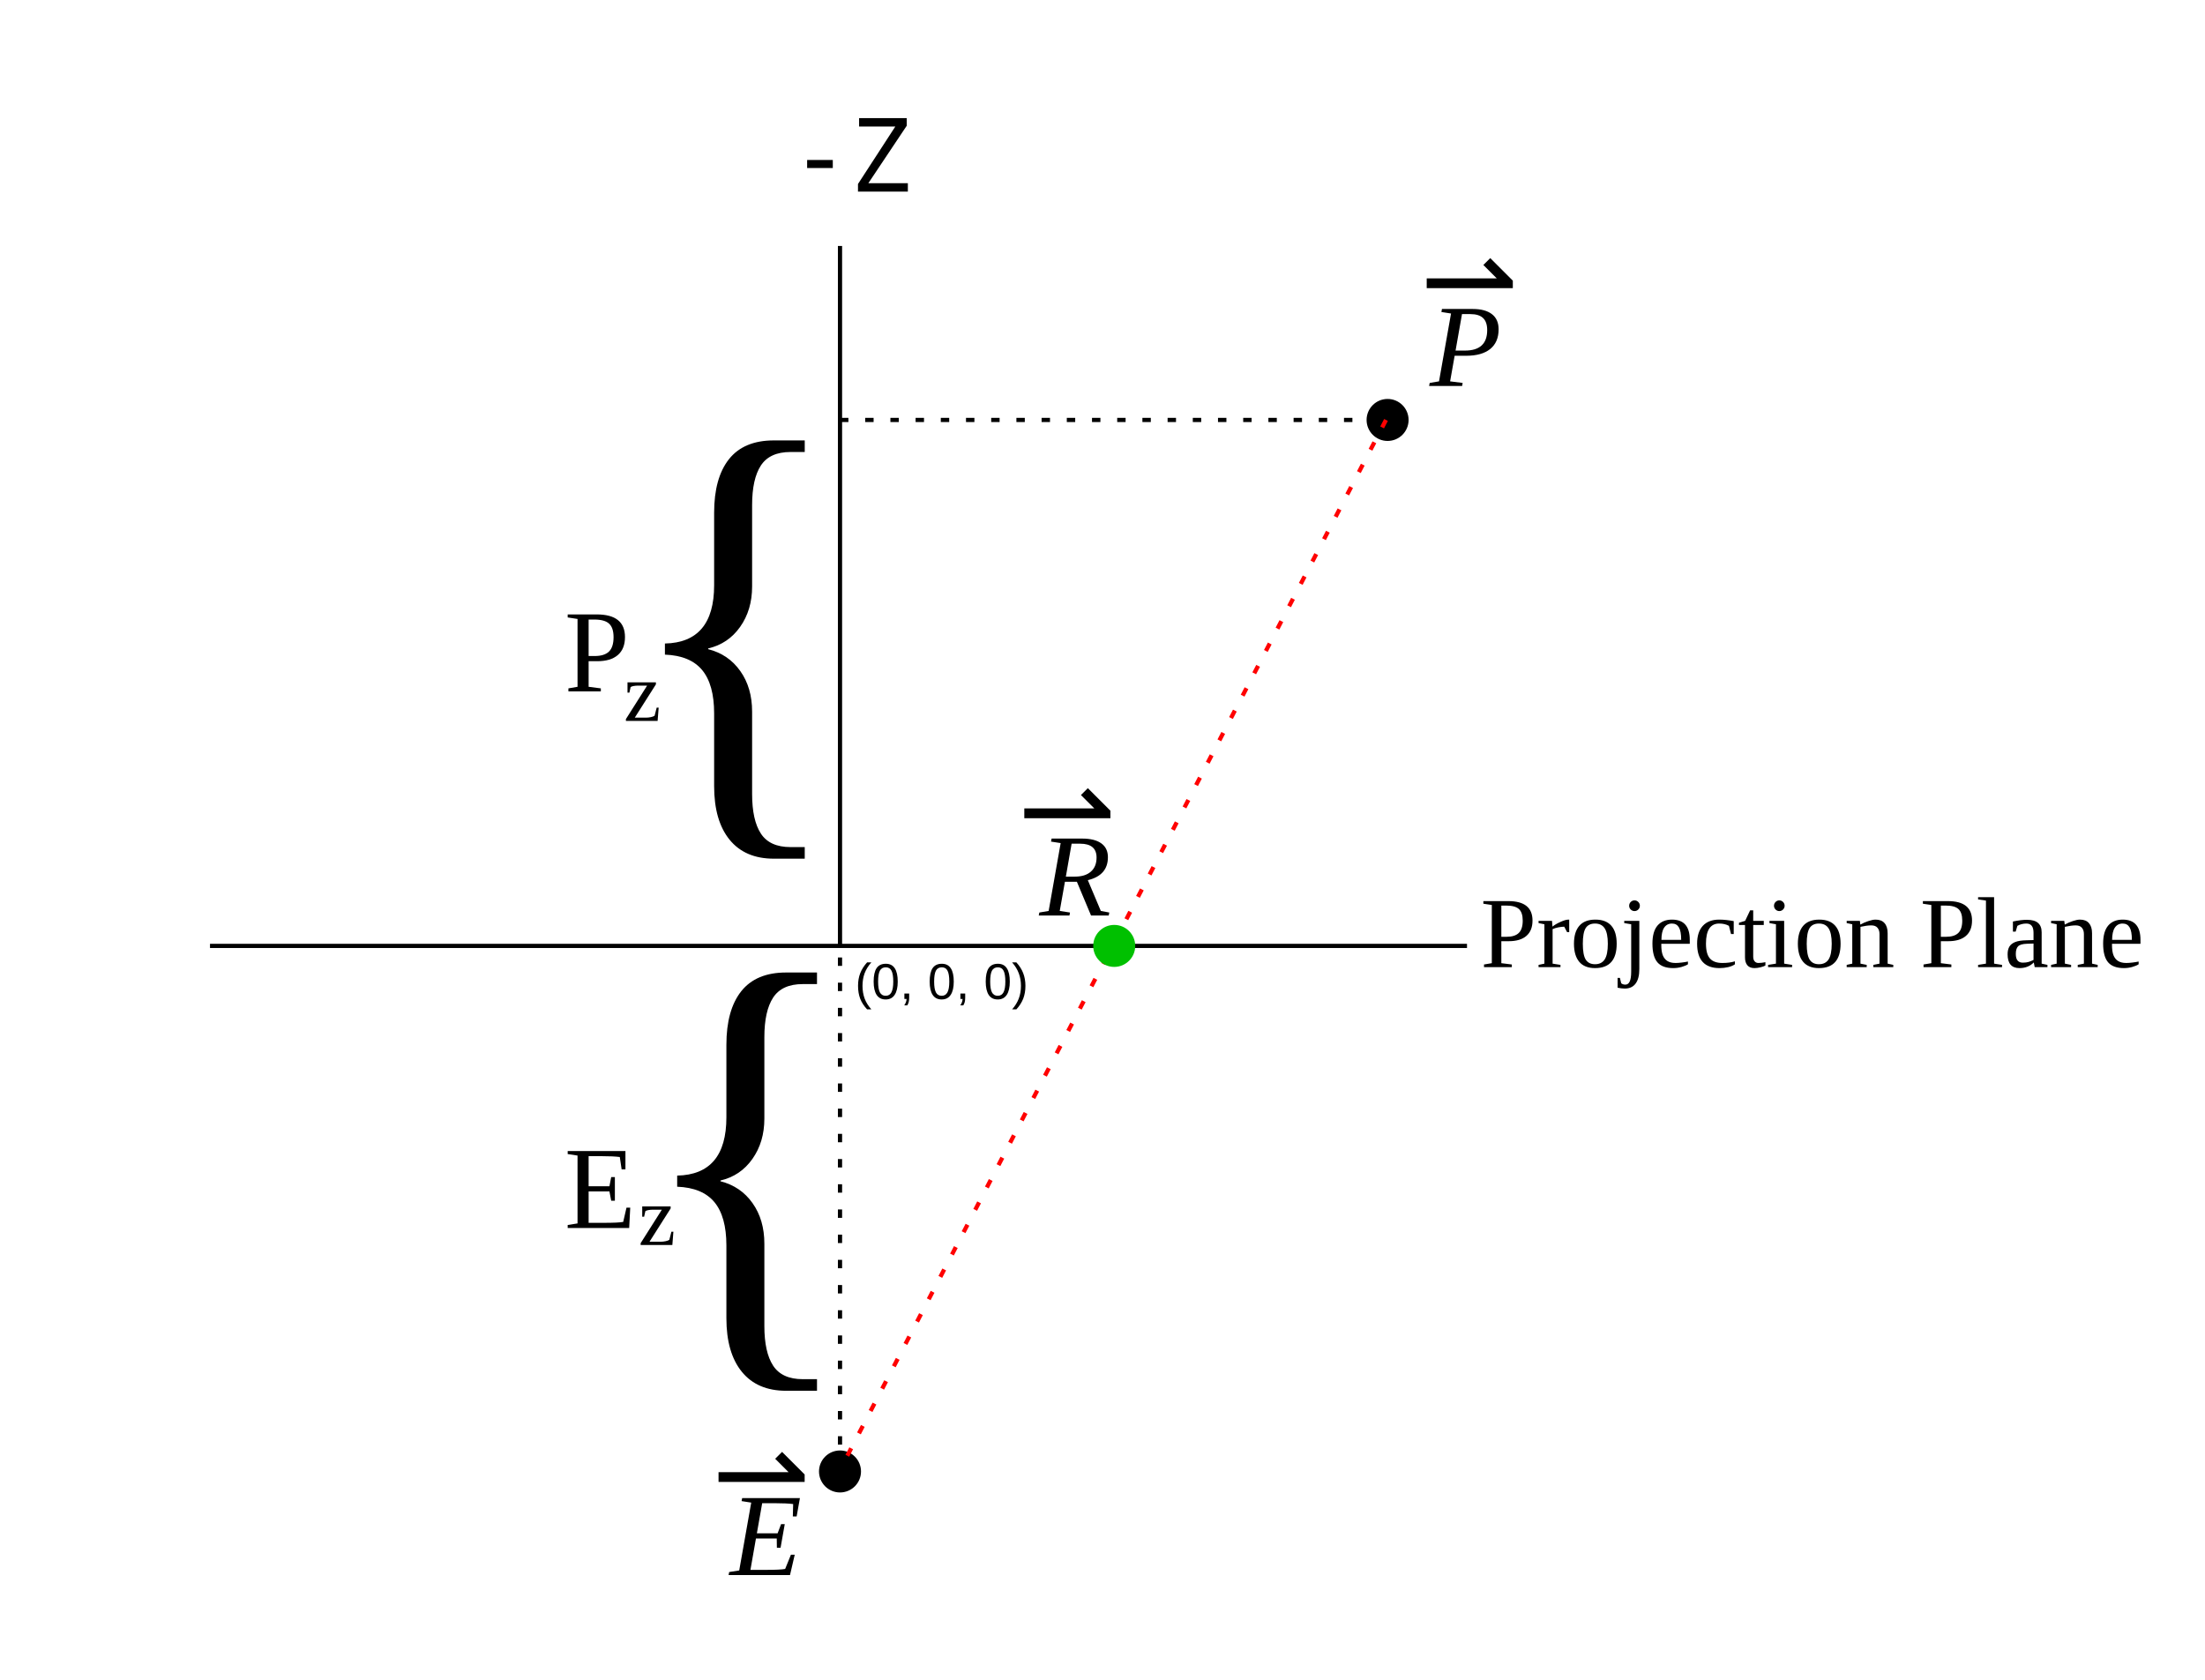
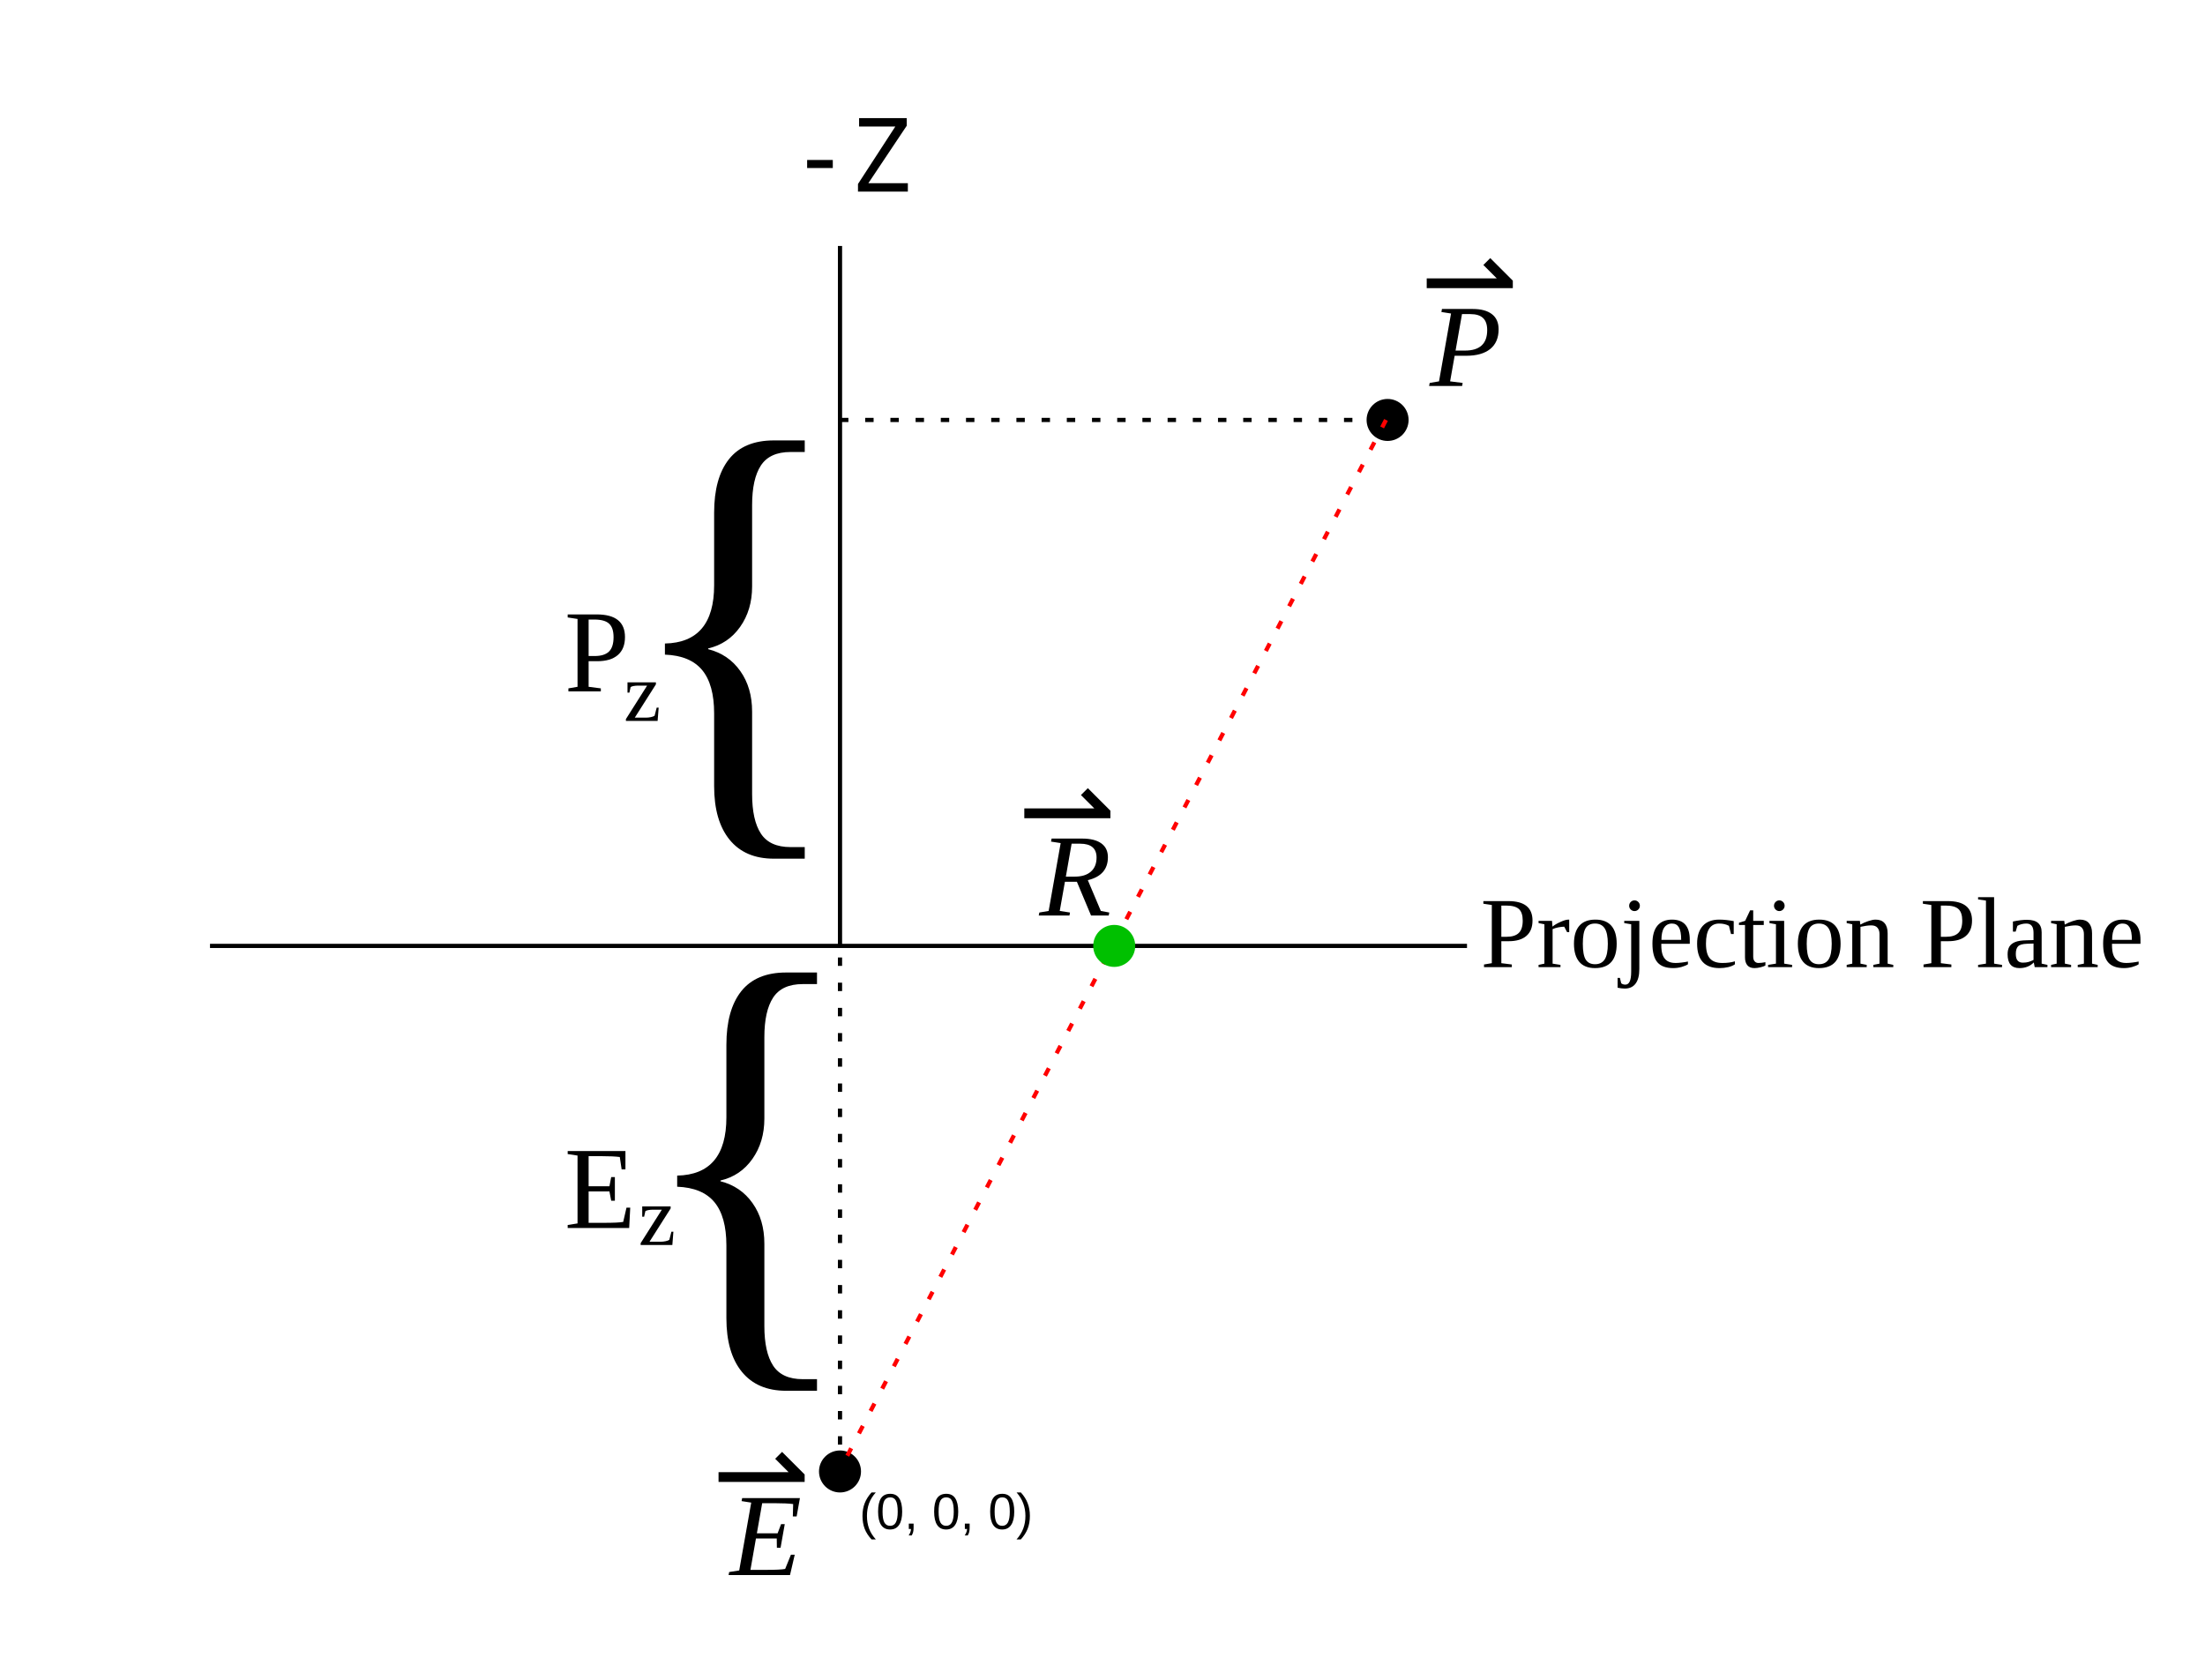
<svg xmlns="http://www.w3.org/2000/svg" width="525" height="400" id="svg2" version="1.1">
  <defs id="defs4">
    </defs>
  <g id="layer1" transform="translate(0,-652.3622)">
    <path style="fill:none;stroke:#000000;stroke-width:1px;stroke-linecap:butt;stroke-linejoin:miter;stroke-opacity:1" d="M 200,225.244 200,58.571" id="path2820" transform="translate(0,652.3622)" />
    <path style="fill:none;stroke:#000000;stroke-width:1px;stroke-linecap:butt;stroke-linejoin:miter;stroke-opacity:1" d="M 349.286,877.606 50,877.606" id="path2828" />
    <path style="fill:none;stroke:#000000;stroke-width:1;stroke-linecap:butt;stroke-linejoin:miter;stroke-miterlimit:4;stroke-opacity:1;stroke-dasharray:2, 4;stroke-dashoffset:0" d="m 200,350 0,-124.756" id="path2832" transform="translate(0,652.3622)" />
-     <path id="pathdfasd2843" d="m 335,100.893 a 5,5 0 1 1 -10,0 5,5 0 1 1 10,0 z" transform="translate(0.3788072,651.4693)" />
-     <path transform="translate(-130,901.8617)" id="pathdfasd2843-1" d="m 335,100.893 a 5,5 0 1 1 -10,0 5,5 0 1 1 10,0 z" />
+     <path id="pathdfasd2843" d="m 335,100.893 c 0,2.761 -2.239,5 -5,5 -2.761,0 -5,-2.239 -5,-5 0,-2.761 2.239,-5 5,-5 2.761,0 5,2.239 5,5 z" transform="translate(0.3788072,651.4693)" />
+     <path transform="translate(-130,901.8617)" id="pathdfasd2843-1" d="m 335,100.893 c 0,2.761 -2.239,5 -5,5 -2.761,0 -5,-2.239 -5,-5 0,-2.761 2.239,-5 5,-5 2.761,0 5,2.239 5,5 z" />
    <path style="fill:none;stroke:#000000;stroke-width:1;stroke-linecap:butt;stroke-linejoin:miter;stroke-miterlimit:4;stroke-opacity:1;stroke-dasharray:2, 4;stroke-dashoffset:0" d="m 200,100 130,0" id="path2867" transform="translate(0,652.3622)" />
    <path style="fill:none;stroke:#ff0000;stroke-width:1;stroke-linecap:butt;stroke-linejoin:miter;stroke-miterlimit:4;stroke-opacity:1;stroke-dasharray:2, 4;stroke-dashoffset:0" d="M 330,100 200,350" id="path2869" transform="translate(0,652.3622)" />
-     <path transform="translate(-64.70869,776.7129)" id="pathdfasd2843-1-7" d="m 335,100.893 a 5,5 0 1 1 -10,0 5,5 0 1 1 10,0 z" style="fill:#00c000;fill-opacity:1" />
+     <path transform="translate(-64.70869,776.7129)" id="pathdfasd2843-1-7" d="m 335,100.893 c 0,2.761 -2.239,5 -5,5 -2.761,0 -5,-2.239 -5,-5 0,-2.761 2.239,-5 5,-5 2.761,0 5,2.239 5,5 z" style="fill:#00c000;fill-opacity:1" />
    <text xml:space="preserve" style="font-size:24px;font-style:normal;font-variant:normal;font-weight:normal;font-stretch:normal;text-align:start;line-height:125%;writing-mode:lr-tb;text-anchor:start;fill:#000000;fill-opacity:1;stroke:none;font-family:monospace;-inkscape-font-specification:Arial" x="188.005" y="697.99" id="text2849">
      <tspan x="188.005" y="697.99" id="tspan2851">
        <tspan x="188.005" y="697.99" id="tspan2853">-Z</tspan>
      </tspan>
    </text>
    <text xml:space="preserve" style="font-size:28px;font-style:italic;font-variant:normal;font-weight:normal;font-stretch:normal;text-align:start;line-height:125%;writing-mode:lr-tb;text-anchor:start;fill:#000000;fill-opacity:1;stroke:none;font-family:Times New Roman;-inkscape-font-specification:Times New Roman Italic" x="340.421" y="744.266" id="text3689">
      <tspan id="tspan3691" x="340.421" y="744.266">P</tspan>
    </text>
    <text xml:space="preserve" style="font-size:28px;font-style:italic;font-variant:normal;font-weight:normal;font-stretch:normal;text-align:start;line-height:125%;writing-mode:lr-tb;text-anchor:start;fill:#000000;fill-opacity:1;stroke:none;font-family:Times New Roman;-inkscape-font-specification:Times New Roman Italic" x="173.799" y="1027.424" id="text2843">
      <tspan x="173.799" y="1027.424" id="tspan2845">
        <tspan x="173.799" y="1027.424" id="tspan2847" style="font-size:28px;font-style:italic;font-variant:normal;font-weight:normal;font-stretch:normal;text-align:start;line-height:125%;writing-mode:lr-tb;text-anchor:start;font-family:Times New Roman;-inkscape-font-specification:Times New Roman Italic">E</tspan>
      </tspan>
    </text>
    <text xml:space="preserve" style="font-size:28px;font-style:italic;font-variant:normal;font-weight:normal;font-stretch:normal;text-align:start;line-height:125%;writing-mode:lr-tb;text-anchor:start;fill:#000000;fill-opacity:1;stroke:none;font-family:Times New Roman;-inkscape-font-specification:Times New Roman Italic" x="247.475" y="870.373" id="text2855">
      <tspan x="247.475" y="870.373" id="tspan2857">
        <tspan x="247.475" y="870.373" id="tspan2859" style="font-size:28px;font-style:italic;font-variant:normal;font-weight:normal;font-stretch:normal;text-align:start;line-height:125%;writing-mode:lr-tb;text-anchor:start;font-family:Times New Roman;-inkscape-font-specification:Times New Roman Italic">R</tspan>
      </tspan>
    </text>
-     <text xml:space="preserve" style="font-size:12px;font-style:normal;font-variant:normal;font-weight:normal;font-stretch:normal;text-align:start;line-height:125%;writing-mode:lr-tb;text-anchor:start;fill:#000000;fill-opacity:1;stroke:none;font-family:Arial;-inkscape-font-specification:Arial" x="203.546" y="890.233" id="text2861">
-       <tspan id="tspan2863" x="203.546" y="890.233">(0, 0, 0)</tspan>
+     <text xml:space="preserve" style="font-size:12px;font-style:normal;font-variant:normal;font-weight:normal;font-stretch:normal;text-align:start;line-height:125%;writing-mode:lr-tb;text-anchor:start;fill:#000000;fill-opacity:1;stroke:none;font-family:Arial;-inkscape-font-specification:Arial" x="204.606" y="1016.451" id="text2861">
+       <tspan id="tspan2863" x="204.606" y="1016.451">(0, 0, 0)</tspan>
    </text>
    <text xml:space="preserve" style="font-size:115.854px;font-style:normal;font-variant:normal;font-weight:normal;font-stretch:normal;text-align:start;line-height:125%;writing-mode:lr-tb;text-anchor:start;fill:#000000;fill-opacity:1;stroke:none;font-family:Times New Roman;-inkscape-font-specification:Times New Roman" x="156.952" y="931.41" id="text2865" transform="scale(0.9627589,1.038682)">
      <tspan id="tspan2867" x="156.952" y="931.41">{</tspan>
    </text>
    <text xml:space="preserve" style="font-size:115.854px;font-style:normal;font-variant:normal;font-weight:normal;font-stretch:normal;text-align:start;line-height:125%;writing-mode:lr-tb;text-anchor:start;fill:#000000;fill-opacity:1;stroke:none;font-family:Times New Roman;-inkscape-font-specification:Times New Roman" x="153.921" y="809.427" id="text2865-1" transform="scale(0.9627589,1.038682)">
      <tspan id="tspan2867-7" x="153.921" y="809.427">{</tspan>
    </text>
    <text xml:space="preserve" style="font-size:28px;font-style:normal;font-variant:normal;font-weight:normal;font-stretch:normal;text-align:start;line-height:125%;writing-mode:lr-tb;text-anchor:start;fill:#000000;fill-opacity:1;stroke:none;font-family:Times New Roman;-inkscape-font-specification:Times New Roman" x="134.35" y="816.997" id="text2894">
      <tspan id="tspan2896" x="134.35" y="816.997">P</tspan>
    </text>
    <text xml:space="preserve" style="font-size:28px;font-style:normal;font-variant:normal;font-weight:normal;font-stretch:normal;text-align:start;line-height:125%;writing-mode:lr-tb;text-anchor:start;fill:#000000;fill-opacity:1;stroke:none;font-family:Times New Roman;-inkscape-font-specification:Times New Roman" x="134.35" y="944.781" id="text2898">
      <tspan x="134.35" y="944.781" id="tspan2902">E</tspan>
    </text>
    <text xml:space="preserve" style="font-size:20px;font-style:normal;font-variant:normal;font-weight:normal;font-stretch:normal;text-align:start;line-height:125%;writing-mode:lr-tb;text-anchor:start;fill:#000000;fill-opacity:1;stroke:none;font-family:Times New Roman;-inkscape-font-specification:Times New Roman" x="148.498" y="824.032" id="text2906">
      <tspan id="tspan2908" x="148.498" y="824.032">z</tspan>
    </text>
    <text xml:space="preserve" style="font-size:20px;font-style:normal;font-variant:normal;font-weight:normal;font-stretch:normal;text-align:start;line-height:125%;writing-mode:lr-tb;text-anchor:start;fill:#000000;fill-opacity:1;stroke:none;font-family:Times New Roman;-inkscape-font-specification:Times New Roman" x="152.003" y="948.827" id="text2910">
      <tspan id="tspan2912" x="152.003" y="948.827">z</tspan>
    </text>
    <text xml:space="preserve" style="font-size:28px;font-style:normal;font-variant:normal;font-weight:normal;font-stretch:normal;text-align:start;line-height:125%;writing-mode:lr-tb;text-anchor:start;fill:#000000;fill-opacity:1;stroke:none;font-family:Lucida Sans Unicode;-inkscape-font-specification:Lucida Sans Unicode" x="169.49" y="1012.859" id="text3430">
      <tspan id="tspan3432" x="169.49" y="1012.859">⇀</tspan>
    </text>
    <text xml:space="preserve" style="font-size:28px;font-style:normal;font-variant:normal;font-weight:normal;font-stretch:normal;text-align:start;line-height:125%;writing-mode:lr-tb;text-anchor:start;fill:#000000;fill-opacity:1;stroke:none;font-family:Lucida Sans Unicode;-inkscape-font-specification:Lucida Sans Unicode" x="242.29" y="854.804" id="text3430-4">
      <tspan id="tspan3432-0" x="242.29" y="854.804">⇀</tspan>
    </text>
    <text xml:space="preserve" style="font-size:28px;font-style:normal;font-variant:normal;font-weight:normal;font-stretch:normal;text-align:start;line-height:125%;writing-mode:lr-tb;text-anchor:start;fill:#000000;fill-opacity:1;stroke:none;font-family:Lucida Sans Unicode;-inkscape-font-specification:Lucida Sans Unicode" x="338.103" y="728.585" id="text3430-48">
      <tspan id="tspan3432-8" x="338.103" y="728.585">⇀</tspan>
    </text>
    <text xml:space="preserve" style="font-size:24px;font-style:normal;font-variant:normal;font-weight:normal;font-stretch:normal;text-align:start;line-height:125%;writing-mode:lr-tb;text-anchor:start;fill:#000000;fill-opacity:1;stroke:none;font-family:Times New Roman;-inkscape-font-specification:Times New Roman" x="352.493" y="882.657" id="text2864">
      <tspan x="352.493" y="882.657" id="tspan2868">Projection Plane</tspan>
    </text>
  </g>
</svg>
